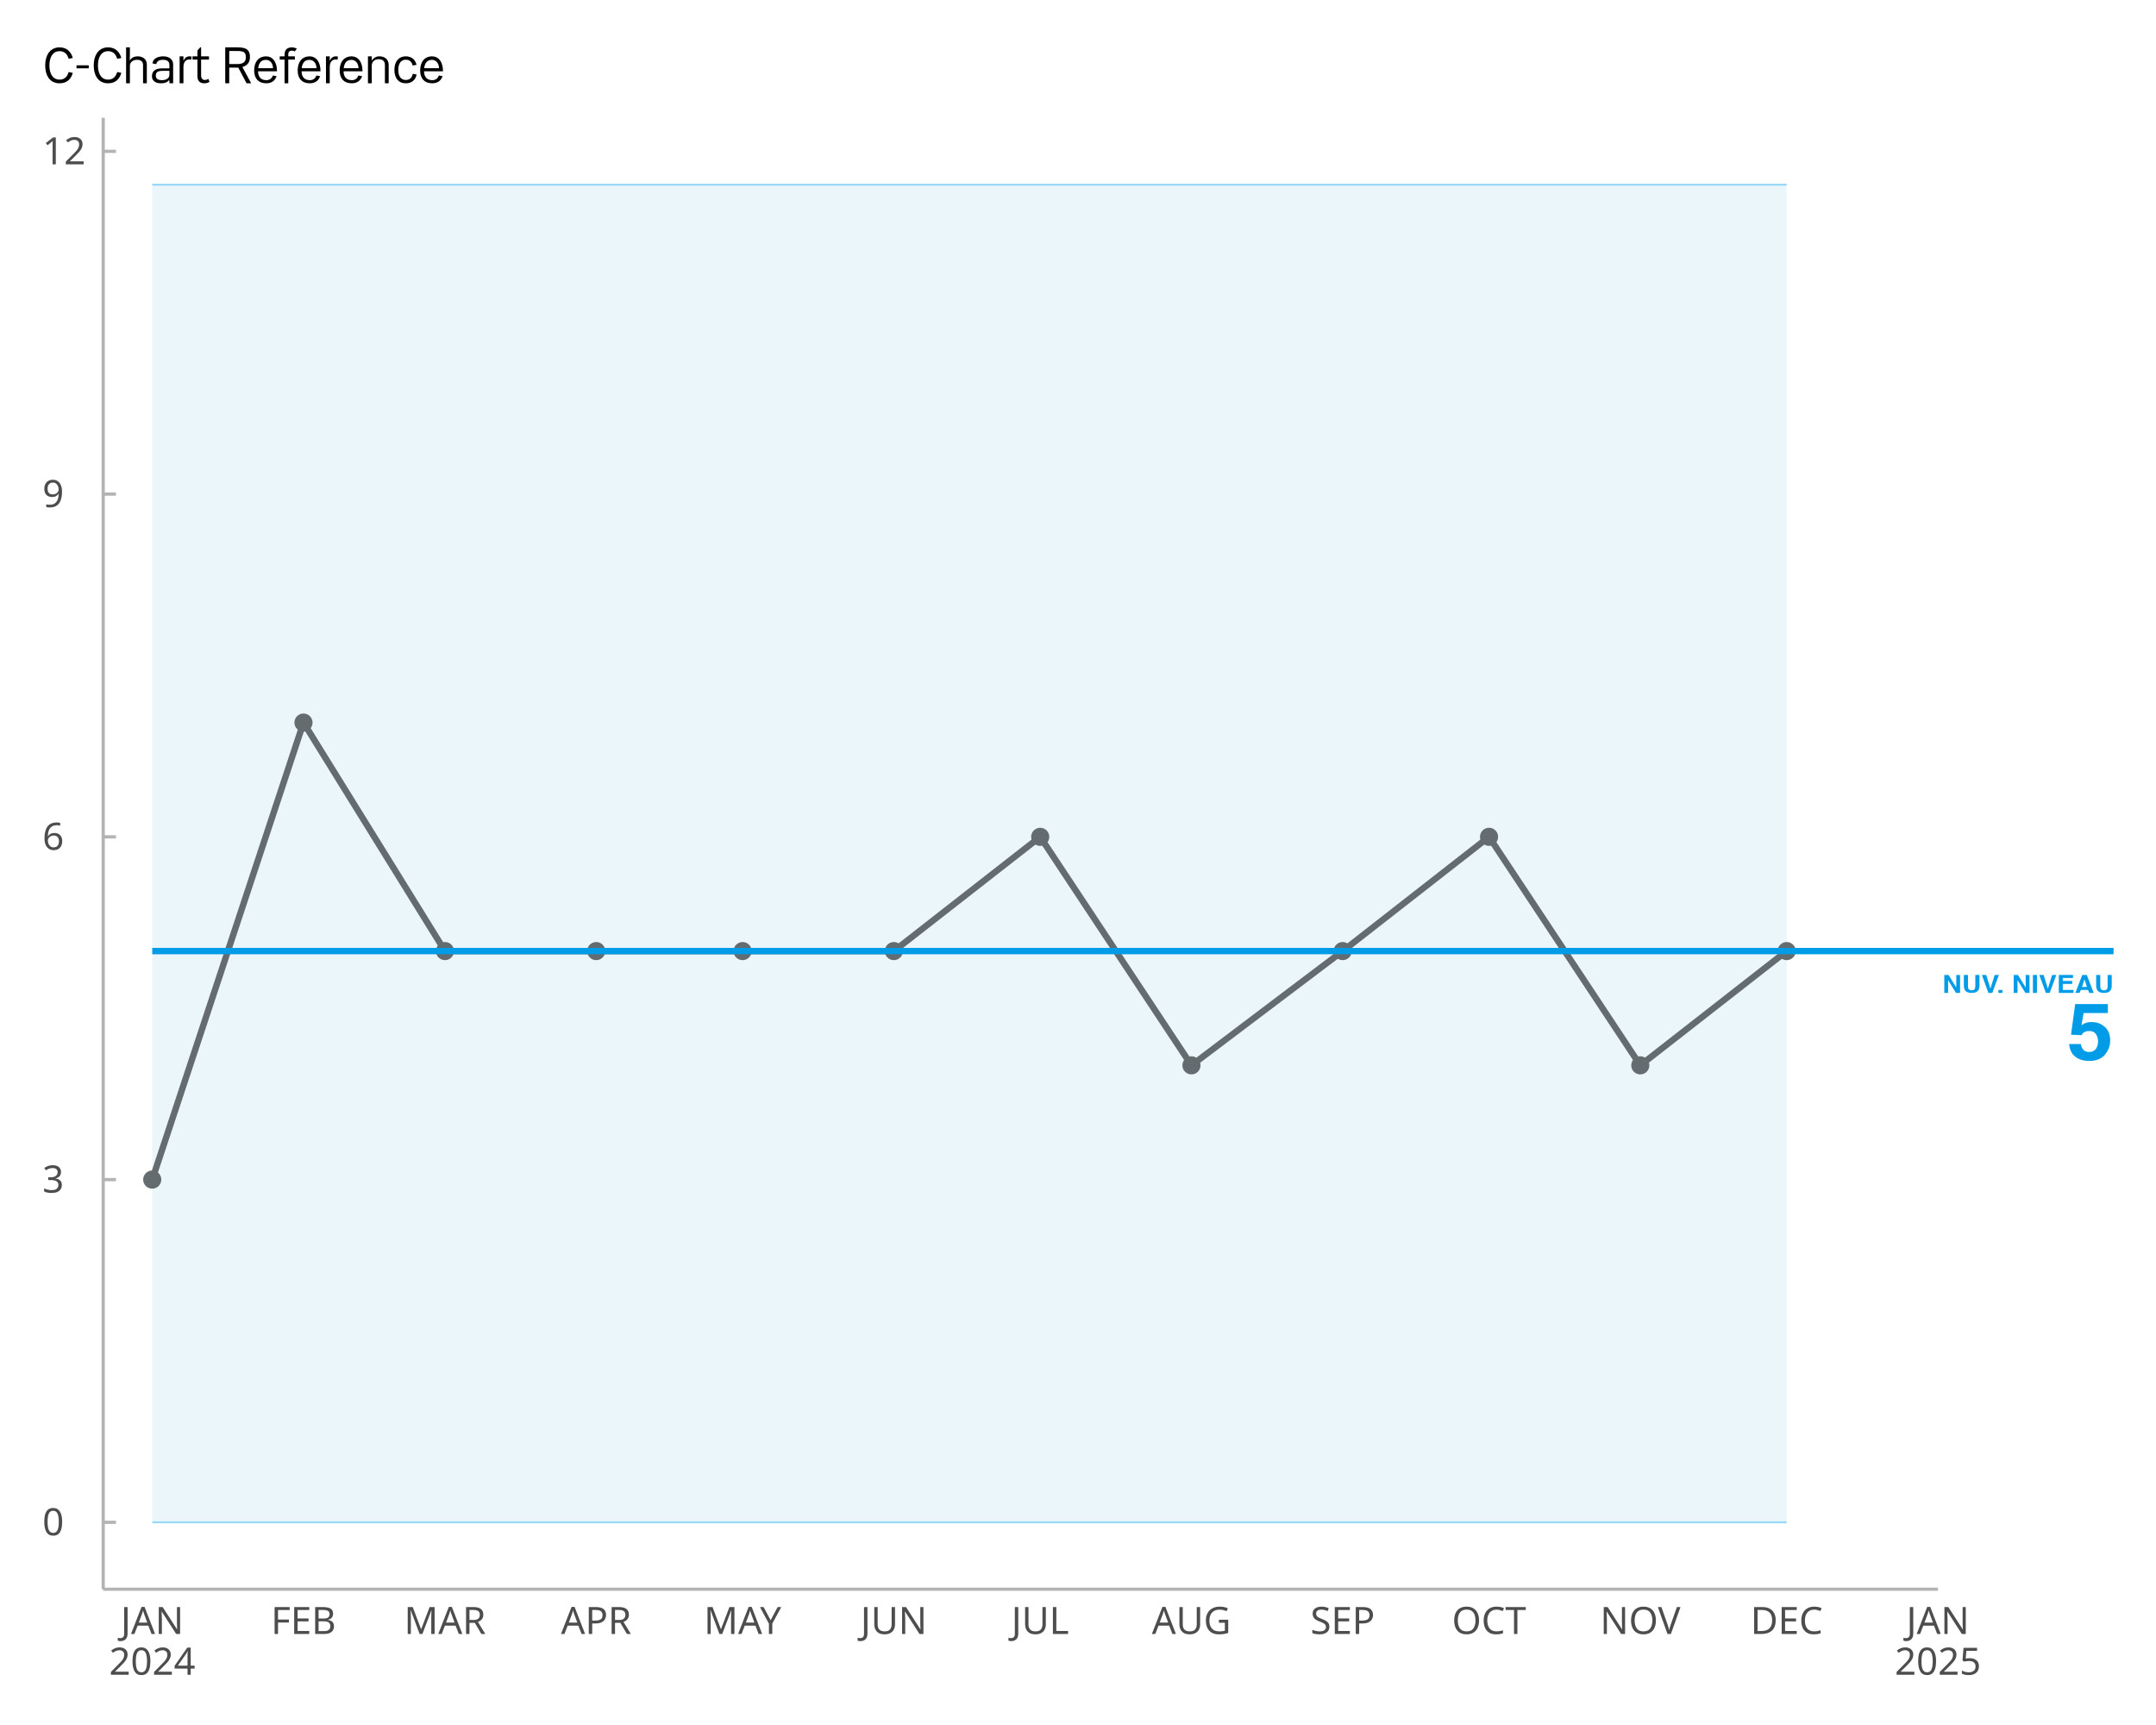
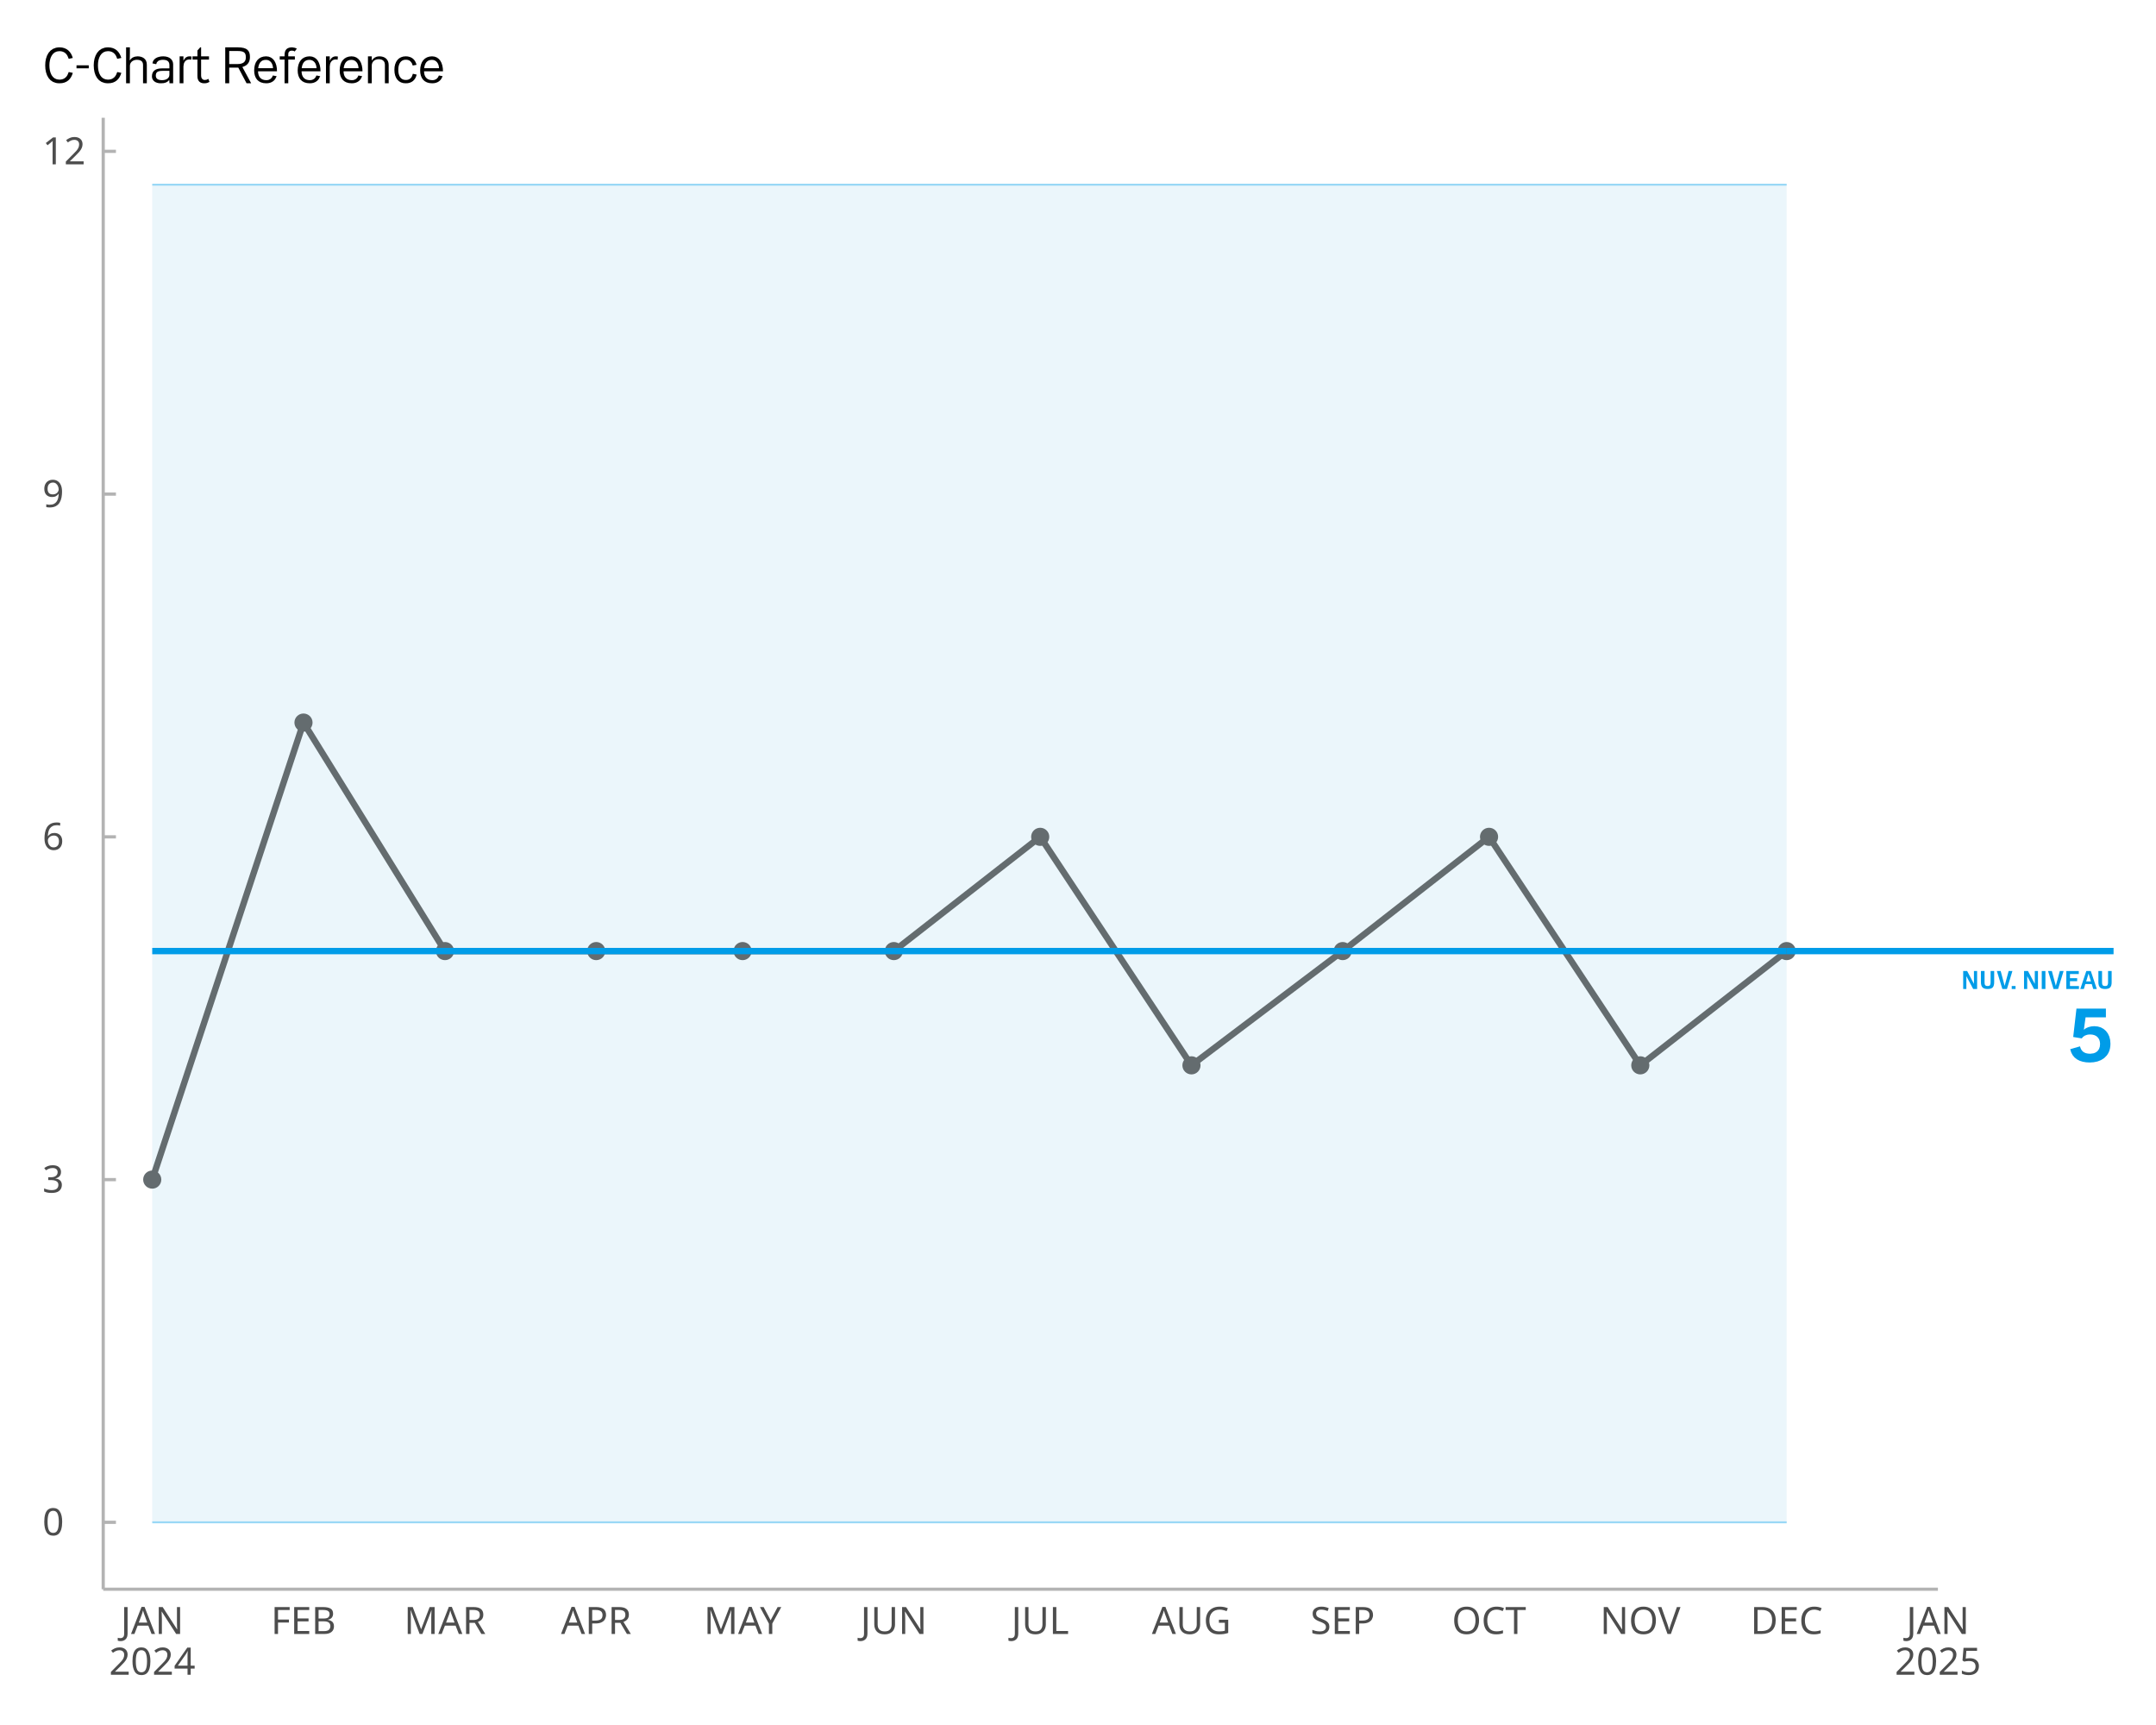
<svg xmlns="http://www.w3.org/2000/svg" class="svglite" data-engine-version="2.0" width="720.00pt" height="576.00pt" viewBox="0 0 720.00 576.00">
  <defs>
    <style type="text/css">
    .svglite line, .svglite polyline, .svglite polygon, .svglite path, .svglite rect, .svglite circle {
      fill: none;
      stroke: #000000;
      stroke-linecap: round;
      stroke-linejoin: round;
      stroke-miterlimit: 10.00;
    }
  </style>
  </defs>
  <rect width="100%" height="100%" style="stroke: none; fill: #FFFFFF;" />
  <defs>
    <clipPath id="cpMC4wMHw3MjAuMDB8MC4wMHw1NzYuMDA=">
      <rect x="0.00" y="0.00" width="720.00" height="576.00" />
    </clipPath>
  </defs>
  <g clip-path="url(#cpMC4wMHw3MjAuMDB8MC4wMHw1NzYuMDA=)">
    <rect x="0.00" y="0.00" width="720.00" height="576.00" style="stroke-width: 1.36; stroke: none; fill: #FFFFFF;" />
  </g>
  <defs>
    <clipPath id="cpMzQuNDd8NzA1LjgzfDM5LjMzfDUzMC42Ng==">
      <rect x="34.47" y="39.33" width="671.36" height="491.32" />
    </clipPath>
  </defs>
  <g clip-path="url(#cpMzQuNDd8NzA1LjgzfDM5LjMzfDUzMC42Ng==)">
    <rect x="34.47" y="39.33" width="671.36" height="491.32" style="stroke-width: 1.36; stroke: none; fill: #FFFFFF;" />
    <polygon points="50.84,61.67 101.35,61.67 148.60,61.67 199.11,61.67 247.99,61.67 298.50,61.67 347.38,61.67 397.89,61.67 448.39,61.67 497.27,61.67 547.78,61.67 596.66,61.67 596.66,508.32 547.78,508.32 497.27,508.32 448.39,508.32 397.89,508.32 347.38,508.32 298.50,508.32 247.99,508.32 199.11,508.32 148.60,508.32 101.35,508.32 50.84,508.32 " style="stroke-width: 0.00; stroke: none; stroke-linecap: butt; fill: #D8EEF9; fill-opacity: 0.50;" />
    <polyline points="50.84,61.67 101.35,61.67 148.60,61.67 199.11,61.67 247.99,61.67 298.50,61.67 347.38,61.67 397.89,61.67 448.39,61.67 497.27,61.67 547.78,61.67 596.66,61.67 " style="stroke-width: 1.36; stroke: none; stroke-linecap: butt;" />
    <polyline points="596.66,508.32 547.78,508.32 497.27,508.32 448.39,508.32 397.89,508.32 347.38,508.32 298.50,508.32 247.99,508.32 199.11,508.32 148.60,508.32 101.35,508.32 50.84,508.32 " style="stroke-width: 1.36; stroke: none; stroke-linecap: butt;" />
    <polyline points="50.84,61.67 101.35,61.67 148.60,61.67 199.11,61.67 247.99,61.67 298.50,61.67 347.38,61.67 397.89,61.67 448.39,61.67 497.27,61.67 547.78,61.67 596.66,61.67 " style="stroke-width: 0.64; stroke: #99D8F6; stroke-linecap: butt;" />
    <polyline points="50.84,508.32 101.35,508.32 148.60,508.32 199.11,508.32 247.99,508.32 298.50,508.32 347.38,508.32 397.89,508.32 448.39,508.32 497.27,508.32 547.78,508.32 596.66,508.32 " style="stroke-width: 0.64; stroke: #99D8F6; stroke-linecap: butt;" />
    <polyline points="50.84,393.88 101.35,241.28 148.60,317.58 199.11,317.58 247.99,317.58 298.50,317.58 347.38,279.43 397.89,355.73 448.39,317.58 497.27,279.43 547.78,355.73 596.66,317.58 " style="stroke-width: 2.13; stroke: #646C6F; stroke-linecap: butt;" />
    <circle cx="50.84" cy="393.88" r="2.58" style="stroke-width: 0.90; stroke: #646C6F; fill: #646C6F;" />
    <circle cx="101.35" cy="241.28" r="2.58" style="stroke-width: 0.90; stroke: #646C6F; fill: #646C6F;" />
    <circle cx="148.60" cy="317.58" r="2.58" style="stroke-width: 0.90; stroke: #646C6F; fill: #646C6F;" />
    <circle cx="199.11" cy="317.58" r="2.58" style="stroke-width: 0.90; stroke: #646C6F; fill: #646C6F;" />
    <circle cx="247.99" cy="317.58" r="2.58" style="stroke-width: 0.90; stroke: #646C6F; fill: #646C6F;" />
    <circle cx="298.50" cy="317.58" r="2.58" style="stroke-width: 0.90; stroke: #646C6F; fill: #646C6F;" />
    <circle cx="347.38" cy="279.43" r="2.58" style="stroke-width: 0.90; stroke: #646C6F; fill: #646C6F;" />
    <circle cx="397.89" cy="355.73" r="2.58" style="stroke-width: 0.90; stroke: #646C6F; fill: #646C6F;" />
    <circle cx="448.39" cy="317.58" r="2.58" style="stroke-width: 0.90; stroke: #646C6F; fill: #646C6F;" />
    <circle cx="497.27" cy="279.43" r="2.58" style="stroke-width: 0.90; stroke: #646C6F; fill: #646C6F;" />
    <circle cx="547.78" cy="355.73" r="2.58" style="stroke-width: 0.90; stroke: #646C6F; fill: #646C6F;" />
    <circle cx="596.66" cy="317.58" r="2.58" style="stroke-width: 0.90; stroke: #646C6F; fill: #646C6F;" />
    <polyline points="50.84,317.58 101.35,317.58 148.60,317.58 199.11,317.58 247.99,317.58 298.50,317.58 347.38,317.58 397.89,317.58 448.39,317.58 497.27,317.58 547.78,317.58 596.66,317.58 " style="stroke-width: 2.13; stroke: #009CE8; stroke-linecap: butt;" />
    <polyline points="596.66,317.58 705.83,317.58 " style="stroke-width: 2.13; stroke: #009CE8; stroke-linecap: butt;" />
-     <path d="M 653.21 331.55 L 650.57 327.28 L 650.57 331.55 L 649.30 331.55 L 649.30 325.55 L 650.72 325.55 L 653.30 329.74 L 653.30 325.55 L 654.57 325.55 L 654.57 331.55 Z" style="fill-rule: nonzero; fill: #009CE8; stroke-width: 0.75; stroke: none;" />
-     <path d="M 659.66 325.55 L 661.04 325.55 L 661.04 329.14 L 660.95 329.97 L 660.71 330.60 L 660.34 331.01 L 659.84 331.31 L 659.21 331.49 L 658.44 331.55 L 657.67 331.49 L 657.03 331.31 L 656.53 331.01 L 656.16 330.60 L 655.92 329.97 L 655.83 329.14 L 655.83 325.55 L 657.21 325.55 L 657.21 329.25 L 657.25 329.79 L 657.36 330.17 L 657.53 330.39 L 657.76 330.55 L 658.06 330.64 L 658.44 330.67 L 658.81 330.64 L 659.11 330.55 L 659.34 330.39 L 659.50 330.17 L 659.62 329.79 L 659.66 329.25 Z" style="fill-rule: nonzero; fill: #009CE8; stroke-width: 0.75; stroke: none;" />
-     <path d="M 663.30 325.55 L 664.71 330.11 L 666.13 325.55 L 667.53 325.55 L 665.32 331.55 L 664.03 331.55 L 661.85 325.55 Z" style="fill-rule: nonzero; fill: #009CE8; stroke-width: 0.75; stroke: none;" />
-     <path d="M 668.71 330.55 L 668.71 331.55 L 667.38 331.55 L 667.38 330.55 Z" style="fill-rule: nonzero; fill: #009CE8; stroke-width: 0.75; stroke: none;" />
-     <path d="M 676.39 331.55 L 673.75 327.28 L 673.75 331.55 L 672.48 331.55 L 672.48 325.55 L 673.90 325.55 L 676.48 329.74 L 676.48 325.55 L 677.75 325.55 L 677.75 331.55 Z" style="fill-rule: nonzero; fill: #009CE8; stroke-width: 0.75; stroke: none;" />
-     <path d="M 680.24 325.55 L 680.24 331.55 L 678.90 331.55 L 678.90 325.55 Z" style="fill-rule: nonzero; fill: #009CE8; stroke-width: 0.75; stroke: none;" />
-     <path d="M 682.48 325.55 L 683.89 330.11 L 685.31 325.55 L 686.71 325.55 L 684.50 331.55 L 683.21 331.55 L 681.03 325.55 Z" style="fill-rule: nonzero; fill: #009CE8; stroke-width: 0.75; stroke: none;" />
-     <path d="M 688.87 328.55 L 688.87 330.55 L 692.47 330.55 L 692.47 331.55 L 687.55 331.55 L 687.55 325.55 L 692.30 325.55 L 692.30 326.55 L 688.87 326.55 L 688.87 327.55 L 692.01 327.55 L 692.01 328.55 Z" style="fill-rule: nonzero; fill: #009CE8; stroke-width: 0.75; stroke: none;" />
-     <path d="M 694.92 330.55 L 694.47 331.55 L 693.07 331.55 L 695.38 325.55 L 696.89 325.55 L 699.19 331.55 L 697.72 331.55 L 697.32 330.55 ZM 696.13 327.00 L 695.28 329.55 L 696.92 329.55 Z" style="fill-rule: nonzero; fill: #009CE8; stroke-width: 0.75; stroke: none;" />
-     <path d="M 703.85 325.55 L 705.22 325.55 L 705.22 329.14 L 705.14 329.97 L 704.89 330.60 L 704.53 331.01 L 704.03 331.31 L 703.40 331.49 L 702.63 331.55 L 701.85 331.49 L 701.21 331.31 L 700.71 331.01 L 700.35 330.60 L 700.10 329.97 L 700.02 329.14 L 700.02 325.55 L 701.39 325.55 L 701.39 329.25 L 701.43 329.79 L 701.55 330.17 L 701.71 330.39 L 701.94 330.55 L 702.25 330.64 L 702.63 330.67 L 703.00 330.64 L 703.30 330.55 L 703.53 330.39 L 703.69 330.17 L 703.81 329.79 L 703.85 329.25 Z" style="fill-rule: nonzero; fill: #009CE8; stroke-width: 0.75; stroke: none;" />
-     <path d="M 697.06 344.31 L 696.49 344.44 L 696.06 344.64 L 695.69 344.91 L 695.37 345.25 L 695.12 345.66 L 691.62 345.50 L 693.01 335.27 L 703.93 335.27 L 703.93 338.27 L 695.82 338.27 L 695.12 342.30 L 695.91 341.84 L 696.52 341.56 L 697.46 341.34 L 698.58 341.27 L 699.77 341.37 L 700.88 341.66 L 701.91 342.16 L 702.87 342.86 L 703.30 343.28 L 703.67 343.74 L 703.99 344.25 L 704.25 344.80 L 704.45 345.41 L 704.59 346.05 L 704.68 346.75 L 704.71 347.48 L 704.60 348.76 L 704.27 349.97 L 703.72 351.11 L 702.94 352.19 L 702.48 352.67 L 701.95 353.10 L 701.37 353.45 L 700.74 353.75 L 700.05 353.97 L 699.31 354.14 L 698.51 354.23 L 697.66 354.27 L 696.31 354.18 L 695.08 353.91 L 693.98 353.46 L 693.01 352.83 L 692.20 352.03 L 691.60 351.05 L 691.19 349.92 L 690.99 348.61 L 694.88 348.61 L 695.03 349.21 L 695.22 349.74 L 695.47 350.20 L 695.77 350.58 L 696.14 350.88 L 696.58 351.09 L 697.09 351.22 L 697.68 351.27 L 698.36 351.20 L 698.96 351.02 L 699.46 350.71 L 699.88 350.28 L 700.22 349.75 L 700.46 349.16 L 700.60 348.50 L 700.65 347.78 L 700.60 347.07 L 700.47 346.41 L 700.24 345.82 L 699.93 345.28 L 699.53 344.84 L 699.03 344.52 L 698.43 344.33 L 697.73 344.27 Z" style="fill-rule: nonzero; fill: #009CE8; stroke-width: 0.75; stroke: none;" />
+     <path d="M 660.26 324.24 L 659.20 324.24 L 659.20 328.52 L 656.93 324.24 L 655.61 324.24 L 655.61 330.24 L 656.67 330.24 L 656.67 325.95 L 658.95 330.24 L 660.26 330.24 Z" style="fill-rule: nonzero; fill: #009CE8; stroke-width: 0.75; stroke: none;" />
+     <path d="M 665.96 324.24 L 664.76 324.24 L 664.76 327.86 L 664.75 328.27 L 664.70 328.60 L 664.53 329.02 L 664.22 329.21 L 663.78 329.25 L 663.31 329.20 L 662.99 329.01 L 662.88 328.84 L 662.80 328.59 L 662.76 328.27 L 662.75 327.86 L 662.75 324.24 L 661.53 324.24 L 661.53 327.86 L 661.56 328.47 L 661.66 328.98 L 661.83 329.39 L 662.07 329.72 L 662.38 329.95 L 662.77 330.11 L 663.23 330.21 L 663.78 330.24 L 664.32 330.21 L 664.78 330.11 L 665.16 329.95 L 665.46 329.72 L 665.69 329.39 L 665.84 328.98 L 665.94 328.47 L 665.96 327.86 Z" style="fill-rule: nonzero; fill: #009CE8; stroke-width: 0.75; stroke: none;" />
+     <path d="M 670.79 324.24 L 669.47 329.13 L 669.44 329.13 L 668.13 324.24 L 666.86 324.24 L 668.69 330.24 L 670.22 330.24 L 672.05 324.24 Z" style="fill-rule: nonzero; fill: #009CE8; stroke-width: 0.75; stroke: none;" />
+     <path d="M 673.10 329.24 L 671.82 329.24 L 671.82 330.24 L 673.10 330.24 Z" style="fill-rule: nonzero; fill: #009CE8; stroke-width: 0.75; stroke: none;" />
+     <path d="M 680.58 324.24 L 679.52 324.24 L 679.52 328.52 L 677.25 324.24 L 675.93 324.24 L 675.93 330.24 L 676.99 330.24 L 676.99 325.95 L 679.27 330.24 L 680.58 330.24 Z" style="fill-rule: nonzero; fill: #009CE8; stroke-width: 0.75; stroke: none;" />
+     <path d="M 683.07 324.24 L 681.85 324.24 L 681.85 330.24 L 683.07 330.24 Z" style="fill-rule: nonzero; fill: #009CE8; stroke-width: 0.75; stroke: none;" />
+     <path d="M 687.88 324.24 L 686.56 329.13 L 686.53 329.13 L 685.22 324.24 L 683.95 324.24 L 685.78 330.24 L 687.31 330.24 L 689.14 324.24 Z" style="fill-rule: nonzero; fill: #009CE8; stroke-width: 0.75; stroke: none;" />
+     <path d="M 694.27 329.25 L 691.27 329.25 L 691.27 327.63 L 693.67 327.63 L 693.67 326.63 L 691.27 326.63 L 691.27 325.24 L 694.22 325.24 L 694.22 324.24 L 690.05 324.24 L 690.05 330.24 L 694.27 330.24 Z" style="fill-rule: nonzero; fill: #009CE8; stroke-width: 0.75; stroke: none;" />
+     <path d="M 698.23 324.24 L 696.73 324.24 L 694.71 330.24 L 695.90 330.24 L 696.40 328.58 L 698.54 328.58 L 699.04 330.24 L 700.23 330.24 ZM 696.68 327.70 L 697.46 325.13 L 697.48 325.13 L 698.28 327.70 Z" style="fill-rule: nonzero; fill: #009CE8; stroke-width: 0.75; stroke: none;" />
+     <path d="M 705.19 324.24 L 703.99 324.24 L 703.99 327.86 L 703.98 328.27 L 703.93 328.60 L 703.76 329.02 L 703.45 329.21 L 703.01 329.25 L 702.54 329.20 L 702.22 329.01 L 702.11 328.84 L 702.03 328.59 L 701.99 328.27 L 701.98 327.86 L 701.98 324.24 L 700.76 324.24 L 700.76 327.86 L 700.79 328.47 L 700.89 328.98 L 701.06 329.39 L 701.30 329.72 L 701.61 329.95 L 702.00 330.11 L 702.46 330.21 L 703.01 330.24 L 703.55 330.21 L 704.01 330.11 L 704.39 329.95 L 704.69 329.72 L 704.92 329.39 L 705.08 328.98 L 705.17 328.47 L 705.19 327.86 Z" style="fill-rule: nonzero; fill: #009CE8; stroke-width: 0.75; stroke: none;" />
+     <path d="M 703.27 339.70 L 703.27 336.78 L 693.44 336.78 L 692.35 346.26 L 692.47 346.28 L 692.80 346.34 L 693.78 346.50 L 694.76 346.66 L 695.09 346.71 L 695.21 346.73 L 695.62 346.24 L 696.20 345.82 L 696.99 345.53 L 697.48 345.45 L 698.04 345.42 L 698.78 345.48 L 699.43 345.65 L 700.00 345.92 L 700.46 346.29 L 700.83 346.75 L 701.10 347.29 L 701.26 347.90 L 701.32 348.58 L 701.24 349.48 L 701.00 350.21 L 700.64 350.78 L 700.19 351.21 L 699.67 351.52 L 699.12 351.72 L 698.01 351.86 L 697.28 351.81 L 696.66 351.69 L 696.13 351.48 L 695.68 351.20 L 695.31 350.84 L 695.01 350.42 L 694.79 349.93 L 694.62 349.39 L 691.35 350.34 L 691.68 351.42 L 692.17 352.34 L 692.81 353.10 L 693.59 353.72 L 694.49 354.19 L 695.52 354.52 L 696.66 354.72 L 697.90 354.78 L 699.22 354.69 L 700.48 354.43 L 701.65 353.97 L 702.69 353.31 L 703.55 352.45 L 703.91 351.93 L 704.22 351.36 L 704.46 350.74 L 704.64 350.05 L 704.75 349.30 L 704.79 348.50 L 704.69 347.24 L 704.40 346.11 L 703.93 345.11 L 703.29 344.26 L 702.51 343.58 L 701.59 343.07 L 700.54 342.76 L 699.38 342.65 L 698.36 342.74 L 697.41 342.98 L 696.59 343.35 L 695.91 343.84 L 696.48 339.70 Z" style="fill-rule: nonzero; fill: #009CE8; stroke-width: 0.75; stroke: none;" />
  </g>
  <g clip-path="url(#cpMC4wMHw3MjAuMDB8MC4wMHw1NzYuMDA=)">
    <polyline points="34.47,530.66 34.47,39.33 " style="stroke-width: 1.07; stroke: #B3B3B3; stroke-linecap: butt;" />
    <text x="14.17" y="512.66" style="font-size: 12.60px; fill: #4D4D4D; font-family: sans;" textLength="7.01px" lengthAdjust="spacingAndGlyphs">0</text>
    <text x="14.17" y="398.21" style="font-size: 12.60px; fill: #4D4D4D; font-family: sans;" textLength="7.01px" lengthAdjust="spacingAndGlyphs">3</text>
    <text x="14.17" y="283.76" style="font-size: 12.60px; fill: #4D4D4D; font-family: sans;" textLength="7.01px" lengthAdjust="spacingAndGlyphs">6</text>
    <text x="14.17" y="169.32" style="font-size: 12.60px; fill: #4D4D4D; font-family: sans;" textLength="7.01px" lengthAdjust="spacingAndGlyphs">9</text>
    <text x="14.17" y="54.87" style="font-size: 12.60px; fill: #4D4D4D; font-family: sans;" textLength="14.02px" lengthAdjust="spacingAndGlyphs">12</text>
    <polyline points="38.72,508.32 34.47,508.32 " style="stroke-width: 1.07; stroke: #B3B3B3; stroke-linecap: butt;" />
    <polyline points="38.72,393.88 34.47,393.88 " style="stroke-width: 1.07; stroke: #B3B3B3; stroke-linecap: butt;" />
    <polyline points="38.72,279.43 34.47,279.43 " style="stroke-width: 1.07; stroke: #B3B3B3; stroke-linecap: butt;" />
    <polyline points="38.72,164.98 34.47,164.98 " style="stroke-width: 1.07; stroke: #B3B3B3; stroke-linecap: butt;" />
    <polyline points="38.72,50.54 34.47,50.54 " style="stroke-width: 1.07; stroke: #B3B3B3; stroke-linecap: butt;" />
    <polyline points="34.47,530.66 647.17,530.66 " style="stroke-width: 1.07; stroke: #B3B3B3; stroke-linecap: butt;" />
    <text x="50.84" y="545.60" text-anchor="middle" style="font-size: 12.60px; fill: #4D4D4D; font-family: sans;" textLength="23.81px" lengthAdjust="spacingAndGlyphs">JAN</text>
    <text x="50.84" y="559.21" text-anchor="middle" style="font-size: 12.60px; fill: #4D4D4D; font-family: sans;" textLength="28.03px" lengthAdjust="spacingAndGlyphs">2024</text>
    <text x="101.35" y="545.60" text-anchor="middle" style="font-size: 12.60px; fill: #4D4D4D; font-family: sans;" textLength="24.51px" lengthAdjust="spacingAndGlyphs">FEB</text>
    <text x="148.60" y="545.60" text-anchor="middle" style="font-size: 12.60px; fill: #4D4D4D; font-family: sans;" textLength="28.01px" lengthAdjust="spacingAndGlyphs">MAR</text>
    <text x="199.11" y="545.60" text-anchor="middle" style="font-size: 12.60px; fill: #4D4D4D; font-family: sans;" textLength="25.92px" lengthAdjust="spacingAndGlyphs">APR</text>
    <text x="247.99" y="545.60" text-anchor="middle" style="font-size: 12.60px; fill: #4D4D4D; font-family: sans;" textLength="27.31px" lengthAdjust="spacingAndGlyphs">MAY</text>
    <text x="298.50" y="545.60" text-anchor="middle" style="font-size: 12.60px; fill: #4D4D4D; font-family: sans;" textLength="24.51px" lengthAdjust="spacingAndGlyphs">JUN</text>
    <text x="347.38" y="545.60" text-anchor="middle" style="font-size: 12.60px; fill: #4D4D4D; font-family: sans;" textLength="22.42px" lengthAdjust="spacingAndGlyphs">JUL</text>
    <text x="397.89" y="545.60" text-anchor="middle" style="font-size: 12.60px; fill: #4D4D4D; font-family: sans;" textLength="27.31px" lengthAdjust="spacingAndGlyphs">AUG</text>
    <text x="448.39" y="545.60" text-anchor="middle" style="font-size: 12.60px; fill: #4D4D4D; font-family: sans;" textLength="25.22px" lengthAdjust="spacingAndGlyphs">SEP</text>
    <text x="497.27" y="545.60" text-anchor="middle" style="font-size: 12.60px; fill: #4D4D4D; font-family: sans;" textLength="26.60px" lengthAdjust="spacingAndGlyphs">OCT</text>
    <text x="547.78" y="545.60" text-anchor="middle" style="font-size: 12.60px; fill: #4D4D4D; font-family: sans;" textLength="27.31px" lengthAdjust="spacingAndGlyphs">NOV</text>
    <text x="596.66" y="545.60" text-anchor="middle" style="font-size: 12.60px; fill: #4D4D4D; font-family: sans;" textLength="26.61px" lengthAdjust="spacingAndGlyphs">DEC</text>
    <text x="647.17" y="545.60" text-anchor="middle" style="font-size: 12.60px; fill: #4D4D4D; font-family: sans;" textLength="23.81px" lengthAdjust="spacingAndGlyphs">JAN</text>
    <text x="647.17" y="559.21" text-anchor="middle" style="font-size: 12.60px; fill: #4D4D4D; font-family: sans;" textLength="28.03px" lengthAdjust="spacingAndGlyphs">2025</text>
    <path d="M 22.53 25.05 L 22.25 25.49 L 21.91 25.86 L 21.50 26.17 L 21.03 26.40 L 20.48 26.54 L 19.86 26.60 L 19.00 26.49 L 18.28 26.18 L 17.70 25.71 L 17.24 25.10 L 16.91 24.38 L 16.67 23.57 L 16.54 22.71 L 16.50 21.81 L 16.54 20.95 L 16.68 20.10 L 16.91 19.30 L 17.26 18.58 L 17.71 17.97 L 18.29 17.49 L 19.01 17.19 L 19.86 17.08 L 20.48 17.13 L 21.03 17.28 L 21.50 17.51 L 21.91 17.82 L 22.25 18.20 L 22.53 18.64 L 22.95 19.64 L 24.31 19.35 L 24.05 18.61 L 23.72 17.94 L 23.30 17.34 L 22.80 16.82 L 22.21 16.40 L 21.53 16.08 L 20.75 15.88 L 19.86 15.81 L 19.26 15.85 L 18.70 15.94 L 17.71 16.31 L 16.88 16.89 L 16.22 17.64 L 15.72 18.54 L 15.37 19.56 L 15.16 20.66 L 15.10 21.81 L 15.16 23.01 L 15.37 24.14 L 15.72 25.15 L 16.22 26.04 L 16.88 26.78 L 17.70 27.34 L 18.69 27.69 L 19.25 27.78 L 19.86 27.81 L 20.76 27.75 L 21.54 27.56 L 22.23 27.25 L 22.82 26.84 L 23.32 26.33 L 23.73 25.74 L 24.06 25.07 L 24.31 24.33 L 22.95 24.05 Z" style="fill-rule: nonzero; fill: #000000; stroke-width: 0.75; stroke: none;" />
    <path d="M 29.64 21.81 L 25.55 21.81 L 25.55 22.81 L 29.64 22.81 Z" style="fill-rule: nonzero; fill: #000000; stroke-width: 0.75; stroke: none;" />
    <path d="M 38.74 25.05 L 38.45 25.49 L 38.11 25.86 L 37.70 26.17 L 37.23 26.40 L 36.69 26.54 L 36.06 26.60 L 35.20 26.49 L 34.48 26.18 L 33.90 25.71 L 33.45 25.10 L 33.11 24.38 L 32.88 23.57 L 32.75 22.71 L 32.71 21.81 L 32.75 20.95 L 32.88 20.10 L 33.12 19.30 L 33.46 18.58 L 33.92 17.97 L 34.50 17.49 L 35.21 17.19 L 36.06 17.08 L 36.69 17.13 L 37.23 17.28 L 37.70 17.51 L 38.11 17.82 L 38.45 18.20 L 38.74 18.64 L 39.16 19.64 L 40.52 19.35 L 40.26 18.61 L 39.92 17.94 L 39.51 17.34 L 39.01 16.82 L 38.42 16.40 L 37.73 16.08 L 36.95 15.88 L 36.06 15.81 L 35.46 15.85 L 34.90 15.94 L 33.91 16.31 L 33.09 16.89 L 32.43 17.64 L 31.93 18.54 L 31.57 19.56 L 31.37 20.66 L 31.30 21.81 L 31.37 23.01 L 31.57 24.14 L 31.92 25.15 L 32.42 26.04 L 33.08 26.78 L 33.90 27.34 L 34.90 27.69 L 35.46 27.78 L 36.06 27.81 L 36.96 27.75 L 37.75 27.56 L 38.43 27.25 L 39.02 26.84 L 39.52 26.33 L 39.93 25.74 L 40.26 25.07 L 40.52 24.33 L 39.16 24.05 Z" style="fill-rule: nonzero; fill: #000000; stroke-width: 0.75; stroke: none;" />
    <path d="M 49.03 21.61 L 48.97 20.91 L 48.78 20.32 L 48.48 19.84 L 48.09 19.46 L 47.62 19.17 L 47.10 18.97 L 46.53 18.85 L 45.93 18.81 L 45.04 18.92 L 44.32 19.20 L 43.77 19.62 L 43.39 20.11 L 43.32 20.11 L 43.36 18.73 L 43.38 17.47 L 43.38 15.81 L 42.11 15.81 L 42.11 27.81 L 43.38 27.81 L 43.38 21.99 L 43.42 21.58 L 43.54 21.20 L 43.74 20.86 L 44.01 20.56 L 44.35 20.32 L 44.75 20.13 L 45.20 20.01 L 45.71 19.97 L 46.18 20.00 L 46.59 20.07 L 46.94 20.20 L 47.24 20.38 L 47.47 20.62 L 47.63 20.91 L 47.73 21.25 L 47.77 21.66 L 47.77 27.81 L 49.03 27.81 Z" style="fill-rule: nonzero; fill: #000000; stroke-width: 0.75; stroke: none;" />
    <path d="M 57.82 27.81 L 57.82 21.42 L 57.76 20.91 L 57.61 20.43 L 57.35 19.99 L 57.00 19.60 L 56.53 19.27 L 55.97 19.03 L 55.30 18.87 L 54.53 18.81 L 53.79 18.85 L 53.12 18.98 L 52.52 19.17 L 52.01 19.44 L 51.58 19.78 L 51.25 20.18 L 51.03 20.64 L 50.91 21.16 L 52.16 21.44 L 52.39 20.81 L 52.85 20.35 L 53.16 20.18 L 53.53 20.07 L 53.95 19.99 L 54.43 19.97 L 54.92 20.00 L 55.35 20.07 L 55.72 20.20 L 56.02 20.39 L 56.26 20.63 L 56.43 20.93 L 56.53 21.28 L 56.57 21.70 L 56.57 22.83 L 54.19 22.83 L 53.38 22.87 L 52.68 22.99 L 52.08 23.20 L 51.60 23.50 L 51.22 23.87 L 50.95 24.34 L 50.79 24.89 L 50.74 25.53 L 50.79 26.01 L 50.94 26.44 L 51.19 26.83 L 51.53 27.17 L 51.95 27.44 L 52.46 27.64 L 53.04 27.77 L 53.69 27.81 L 54.67 27.75 L 55.43 27.54 L 56.03 27.19 L 56.53 26.70 L 56.60 27.81 ZM 56.52 25.38 L 56.39 25.72 L 56.18 26.02 L 55.89 26.28 L 55.54 26.48 L 55.13 26.64 L 54.66 26.73 L 54.14 26.77 L 53.65 26.74 L 53.23 26.68 L 52.87 26.56 L 52.57 26.40 L 52.34 26.19 L 52.17 25.93 L 52.07 25.62 L 52.03 25.27 L 52.07 24.82 L 52.18 24.46 L 52.37 24.17 L 52.63 23.96 L 52.97 23.82 L 53.39 23.72 L 53.89 23.67 L 54.47 23.66 L 56.57 23.66 L 56.57 25.00 Z" style="fill-rule: nonzero; fill: #000000; stroke-width: 0.75; stroke: none;" />
    <path d="M 63.98 18.88 L 63.35 18.81 L 62.94 18.84 L 62.59 18.92 L 62.02 19.22 L 61.62 19.66 L 61.32 20.19 L 61.26 20.19 L 61.26 18.81 L 59.99 18.81 L 59.99 27.81 L 61.26 27.81 L 61.26 22.19 L 61.38 21.32 L 61.53 20.93 L 61.74 20.57 L 62.02 20.27 L 62.36 20.04 L 62.78 19.90 L 63.26 19.85 L 63.87 19.92 L 63.87 20.11 Z" style="fill-rule: nonzero; fill: #000000; stroke-width: 0.75; stroke: none;" />
    <path d="M 69.58 26.33 L 69.01 26.62 L 68.46 26.70 L 68.13 26.68 L 67.86 26.60 L 67.46 26.29 L 67.23 25.83 L 67.16 25.24 L 67.16 19.89 L 69.79 19.89 L 69.79 18.81 L 67.16 18.81 L 67.16 15.81 L 66.86 15.81 L 65.93 16.86 L 65.93 18.81 L 64.29 18.81 L 64.29 19.89 L 65.93 19.89 L 65.93 25.38 L 65.96 25.95 L 66.07 26.44 L 66.26 26.86 L 66.51 27.20 L 66.84 27.47 L 67.24 27.66 L 67.70 27.78 L 68.24 27.81 L 68.77 27.78 L 69.22 27.68 L 69.96 27.35 Z" style="fill-rule: nonzero; fill: #000000; stroke-width: 0.75; stroke: none;" />
    <path d="M 80.94 22.38 L 81.52 22.16 L 82.03 21.90 L 82.46 21.58 L 82.82 21.20 L 83.10 20.76 L 83.30 20.26 L 83.43 19.69 L 83.47 19.05 L 83.43 18.32 L 83.29 17.67 L 83.04 17.12 L 82.66 16.66 L 82.13 16.29 L 81.43 16.03 L 80.55 15.87 L 79.47 15.81 L 75.22 15.81 L 75.22 27.81 L 76.55 27.81 L 76.55 22.58 L 79.58 22.58 L 82.34 27.81 L 83.88 27.81 ZM 82.06 19.65 L 81.95 20.09 L 81.75 20.47 L 81.47 20.79 L 81.09 21.04 L 80.60 21.23 L 80.01 21.35 L 79.30 21.39 L 76.55 21.39 L 76.55 17.03 L 79.34 17.03 L 80.10 17.06 L 80.71 17.15 L 81.19 17.30 L 81.55 17.52 L 81.81 17.81 L 81.98 18.18 L 82.07 18.63 L 82.09 19.17 Z" style="fill-rule: nonzero; fill: #000000; stroke-width: 0.75; stroke: none;" />
    <path d="M 89.57 27.77 L 90.17 27.64 L 90.70 27.43 L 91.17 27.15 L 91.56 26.81 L 91.90 26.40 L 92.39 25.45 L 91.14 25.20 L 90.83 25.83 L 90.38 26.33 L 89.76 26.65 L 89.36 26.74 L 88.91 26.77 L 88.28 26.71 L 87.73 26.56 L 87.27 26.31 L 86.88 25.97 L 86.58 25.54 L 86.36 25.04 L 86.22 24.46 L 86.18 23.81 L 92.50 23.81 L 92.45 22.79 L 92.28 21.84 L 91.99 20.99 L 91.60 20.25 L 91.08 19.65 L 90.45 19.20 L 89.71 18.91 L 88.85 18.81 L 87.95 18.90 L 87.17 19.15 L 86.49 19.55 L 85.92 20.10 L 85.47 20.78 L 85.14 21.59 L 84.95 22.51 L 84.88 23.53 L 84.94 24.45 L 85.13 25.28 L 85.44 26.01 L 85.87 26.63 L 86.44 27.13 L 87.13 27.50 L 87.95 27.73 L 88.89 27.81 ZM 86.22 22.77 L 86.32 22.19 L 86.47 21.65 L 86.68 21.18 L 86.95 20.77 L 87.30 20.44 L 87.71 20.19 L 88.21 20.04 L 88.80 19.99 L 89.33 20.04 L 89.79 20.20 L 90.19 20.46 L 90.53 20.80 L 90.79 21.21 L 90.99 21.68 L 91.12 22.20 L 91.18 22.77 Z" style="fill-rule: nonzero; fill: #000000; stroke-width: 0.75; stroke: none;" />
    <path d="M 98.48 15.96 L 97.58 15.81 L 97.03 15.84 L 96.53 15.94 L 96.10 16.11 L 95.73 16.36 L 95.43 16.71 L 95.21 17.15 L 95.08 17.69 L 95.03 18.35 L 95.03 18.81 L 93.42 18.81 L 93.42 19.89 L 95.03 19.89 L 95.03 27.81 L 96.27 27.81 L 96.27 19.89 L 98.47 19.89 L 98.47 18.81 L 96.27 18.81 L 96.27 18.24 L 96.30 17.73 L 96.47 17.31 L 96.84 17.02 L 97.12 16.94 L 97.48 16.91 L 98.01 16.97 L 98.42 17.19 L 99.14 16.24 Z" style="fill-rule: nonzero; fill: #000000; stroke-width: 0.75; stroke: none;" />
    <path d="M 104.10 27.77 L 104.70 27.64 L 105.23 27.43 L 105.70 27.15 L 106.09 26.81 L 106.43 26.40 L 106.93 25.45 L 105.68 25.20 L 105.36 25.83 L 104.91 26.33 L 104.29 26.65 L 103.89 26.74 L 103.44 26.77 L 102.81 26.71 L 102.26 26.56 L 101.80 26.31 L 101.41 25.97 L 101.11 25.54 L 100.89 25.04 L 100.76 24.46 L 100.71 23.81 L 107.03 23.81 L 106.98 22.79 L 106.81 21.84 L 106.52 20.99 L 106.13 20.25 L 105.61 19.65 L 104.98 19.20 L 104.24 18.91 L 103.38 18.81 L 102.49 18.90 L 101.70 19.15 L 101.02 19.55 L 100.45 20.10 L 100.00 20.78 L 99.68 21.59 L 99.48 22.51 L 99.41 23.53 L 99.47 24.45 L 99.66 25.28 L 99.97 26.01 L 100.40 26.63 L 100.97 27.13 L 101.66 27.50 L 102.48 27.73 L 103.43 27.81 ZM 100.75 22.77 L 100.85 22.19 L 101.00 21.65 L 101.21 21.18 L 101.49 20.77 L 101.83 20.44 L 102.25 20.19 L 102.74 20.04 L 103.33 19.99 L 103.86 20.04 L 104.32 20.20 L 104.72 20.46 L 105.06 20.80 L 105.33 21.21 L 105.52 21.68 L 105.65 22.20 L 105.71 22.77 Z" style="fill-rule: nonzero; fill: #000000; stroke-width: 0.75; stroke: none;" />
    <path d="M 112.84 18.88 L 112.22 18.81 L 111.81 18.84 L 111.45 18.92 L 110.89 19.22 L 110.48 19.66 L 110.19 20.19 L 110.12 20.19 L 110.12 18.81 L 108.86 18.81 L 108.86 27.81 L 110.12 27.81 L 110.12 22.19 L 110.24 21.32 L 110.39 20.93 L 110.61 20.57 L 110.89 20.27 L 111.23 20.04 L 111.64 19.90 L 112.12 19.85 L 112.73 19.92 L 112.73 20.11 Z" style="fill-rule: nonzero; fill: #000000; stroke-width: 0.75; stroke: none;" />
    <path d="M 118.12 27.77 L 118.72 27.64 L 119.26 27.43 L 119.72 27.15 L 120.11 26.81 L 120.45 26.40 L 120.95 25.45 L 119.70 25.20 L 119.38 25.83 L 118.93 26.33 L 118.31 26.65 L 117.92 26.74 L 117.46 26.77 L 116.83 26.71 L 116.29 26.56 L 115.82 26.31 L 115.43 25.97 L 115.13 25.54 L 114.91 25.04 L 114.78 24.46 L 114.73 23.81 L 121.06 23.81 L 121.00 22.79 L 120.83 21.84 L 120.55 20.99 L 120.15 20.25 L 119.63 19.65 L 119.01 19.20 L 118.26 18.91 L 117.40 18.81 L 116.51 18.90 L 115.72 19.15 L 115.04 19.55 L 114.47 20.10 L 114.02 20.78 L 113.70 21.59 L 113.50 22.51 L 113.43 23.53 L 113.49 24.45 L 113.68 25.28 L 113.99 26.01 L 114.42 26.63 L 114.99 27.13 L 115.68 27.50 L 116.50 27.73 L 117.45 27.81 ZM 114.77 22.77 L 114.87 22.19 L 115.03 21.65 L 115.23 21.18 L 115.51 20.77 L 115.85 20.44 L 116.27 20.19 L 116.77 20.04 L 117.35 19.99 L 117.88 20.04 L 118.34 20.20 L 118.74 20.46 L 119.08 20.80 L 119.35 21.21 L 119.55 21.68 L 119.67 22.20 L 119.73 22.77 Z" style="fill-rule: nonzero; fill: #000000; stroke-width: 0.75; stroke: none;" />
    <path d="M 129.80 21.74 L 129.74 21.03 L 129.56 20.43 L 129.27 19.93 L 128.89 19.52 L 128.44 19.21 L 127.92 18.99 L 127.35 18.86 L 126.74 18.81 L 126.24 18.85 L 125.80 18.93 L 125.09 19.25 L 124.58 19.68 L 124.21 20.16 L 124.15 20.16 L 124.15 18.81 L 122.88 18.81 L 122.88 27.81 L 124.15 27.81 L 124.15 21.94 L 124.19 21.45 L 124.32 21.02 L 124.53 20.65 L 124.81 20.34 L 125.15 20.09 L 125.54 19.91 L 125.99 19.80 L 126.47 19.77 L 126.94 19.80 L 127.36 19.89 L 127.71 20.05 L 128.00 20.26 L 128.23 20.52 L 128.40 20.84 L 128.50 21.21 L 128.54 21.63 L 128.54 27.81 L 129.80 27.81 Z" style="fill-rule: nonzero; fill: #000000; stroke-width: 0.75; stroke: none;" />
    <path d="M 137.58 25.48 L 137.37 25.84 L 137.11 26.14 L 136.79 26.38 L 136.42 26.56 L 135.99 26.67 L 135.49 26.70 L 134.90 26.64 L 134.40 26.46 L 133.97 26.17 L 133.62 25.77 L 133.35 25.28 L 133.16 24.70 L 133.04 24.04 L 133.01 23.31 L 133.04 22.60 L 133.16 21.96 L 133.35 21.38 L 133.62 20.89 L 133.97 20.49 L 134.40 20.19 L 134.90 20.00 L 135.49 19.94 L 135.97 19.97 L 136.39 20.07 L 136.75 20.24 L 137.05 20.46 L 137.53 21.07 L 137.83 21.88 L 139.11 21.64 L 138.90 21.01 L 138.62 20.45 L 138.28 19.96 L 137.86 19.56 L 137.38 19.24 L 136.82 19.01 L 136.20 18.86 L 135.49 18.81 L 134.65 18.89 L 133.91 19.13 L 133.26 19.50 L 132.72 20.02 L 132.29 20.67 L 131.97 21.44 L 131.77 22.32 L 131.71 23.31 L 131.77 24.32 L 131.97 25.22 L 132.29 25.99 L 132.72 26.63 L 133.26 27.14 L 133.91 27.51 L 134.65 27.74 L 135.49 27.81 L 136.21 27.77 L 136.85 27.62 L 137.41 27.38 L 137.90 27.06 L 138.32 26.64 L 138.67 26.15 L 138.94 25.57 L 139.15 24.91 L 137.88 24.63 Z" style="fill-rule: nonzero; fill: #000000; stroke-width: 0.75; stroke: none;" />
    <path d="M 145.00 27.77 L 145.60 27.64 L 146.14 27.43 L 146.60 27.15 L 146.99 26.81 L 147.33 26.40 L 147.83 25.45 L 146.58 25.20 L 146.26 25.83 L 145.81 26.33 L 145.19 26.65 L 144.80 26.74 L 144.34 26.77 L 143.71 26.71 L 143.17 26.56 L 142.70 26.31 L 142.31 25.97 L 142.01 25.54 L 141.79 25.04 L 141.66 24.46 L 141.61 23.81 L 147.94 23.81 L 147.88 22.79 L 147.71 21.84 L 147.43 20.99 L 147.03 20.25 L 146.51 19.65 L 145.89 19.20 L 145.14 18.91 L 144.28 18.81 L 143.39 18.90 L 142.60 19.15 L 141.92 19.55 L 141.35 20.10 L 140.90 20.78 L 140.58 21.59 L 140.38 22.51 L 140.31 23.53 L 140.37 24.45 L 140.56 25.28 L 140.87 26.01 L 141.30 26.63 L 141.87 27.13 L 142.56 27.50 L 143.38 27.73 L 144.33 27.81 ZM 141.65 22.77 L 141.75 22.19 L 141.91 21.65 L 142.11 21.18 L 142.39 20.77 L 142.73 20.44 L 143.15 20.19 L 143.65 20.04 L 144.23 19.99 L 144.76 20.04 L 145.22 20.20 L 145.62 20.46 L 145.96 20.80 L 146.23 21.21 L 146.43 21.68 L 146.55 22.20 L 146.61 22.77 Z" style="fill-rule: nonzero; fill: #000000; stroke-width: 0.75; stroke: none;" />
  </g>
</svg>
